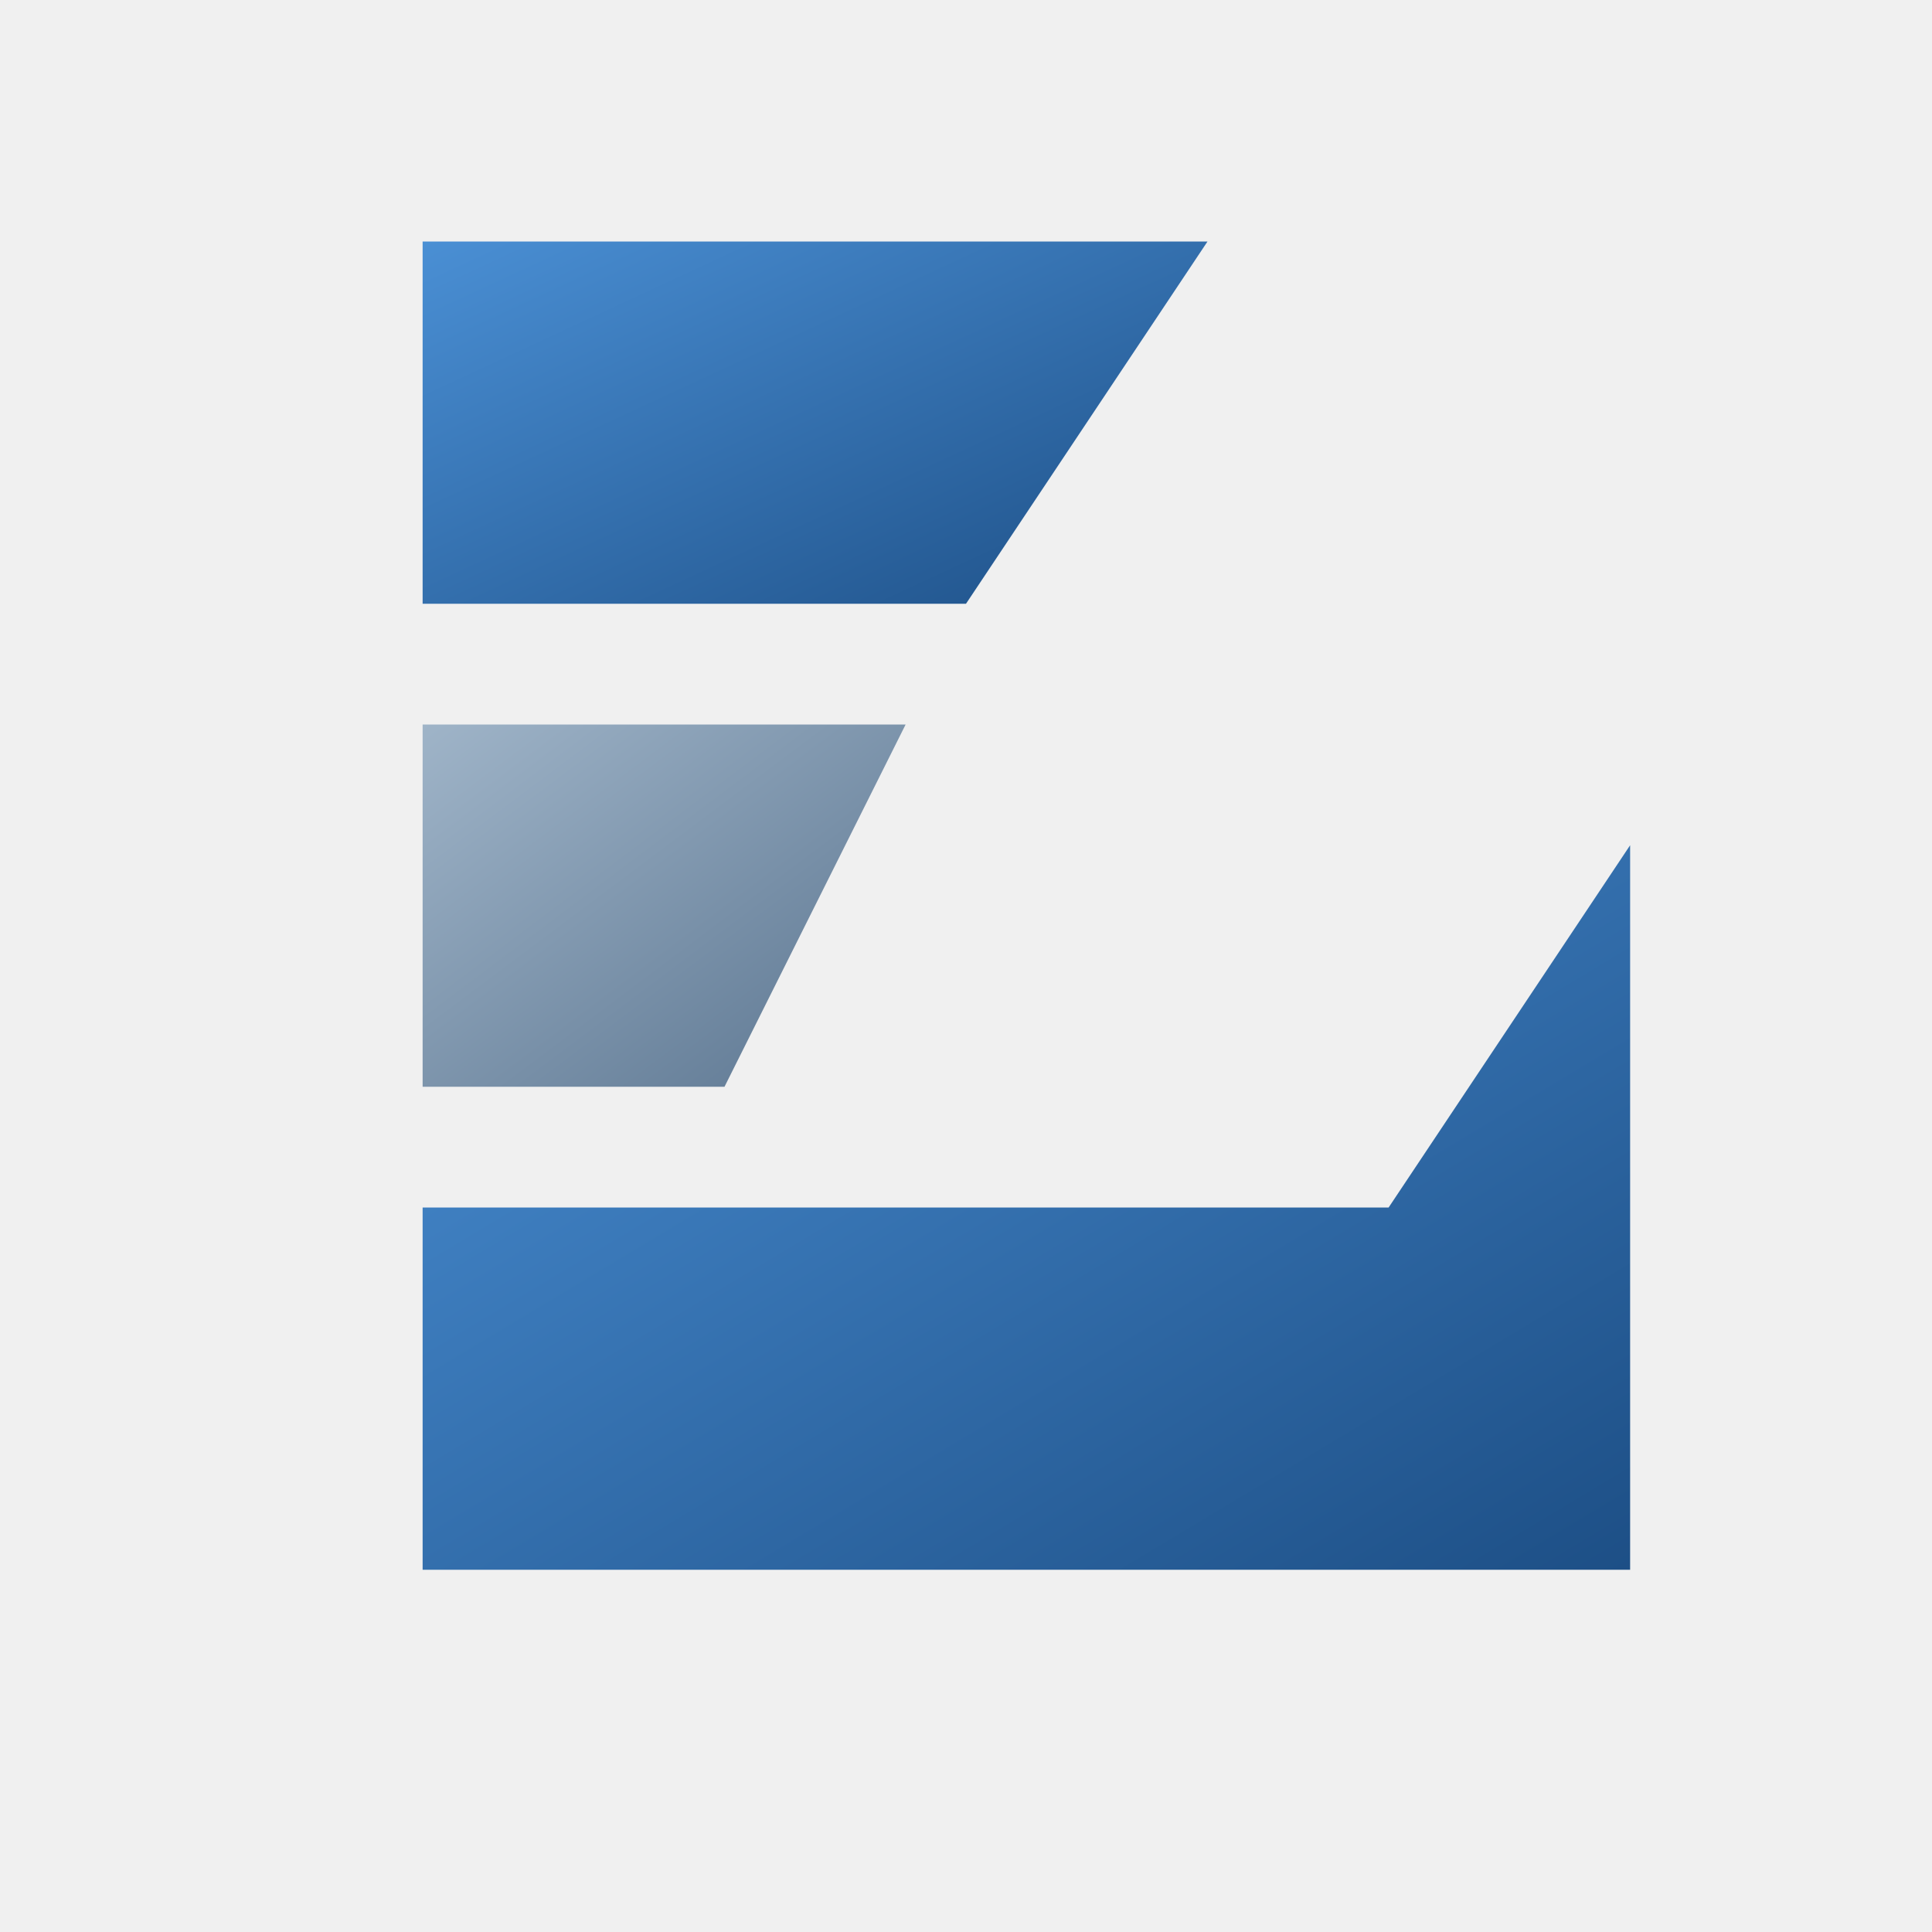
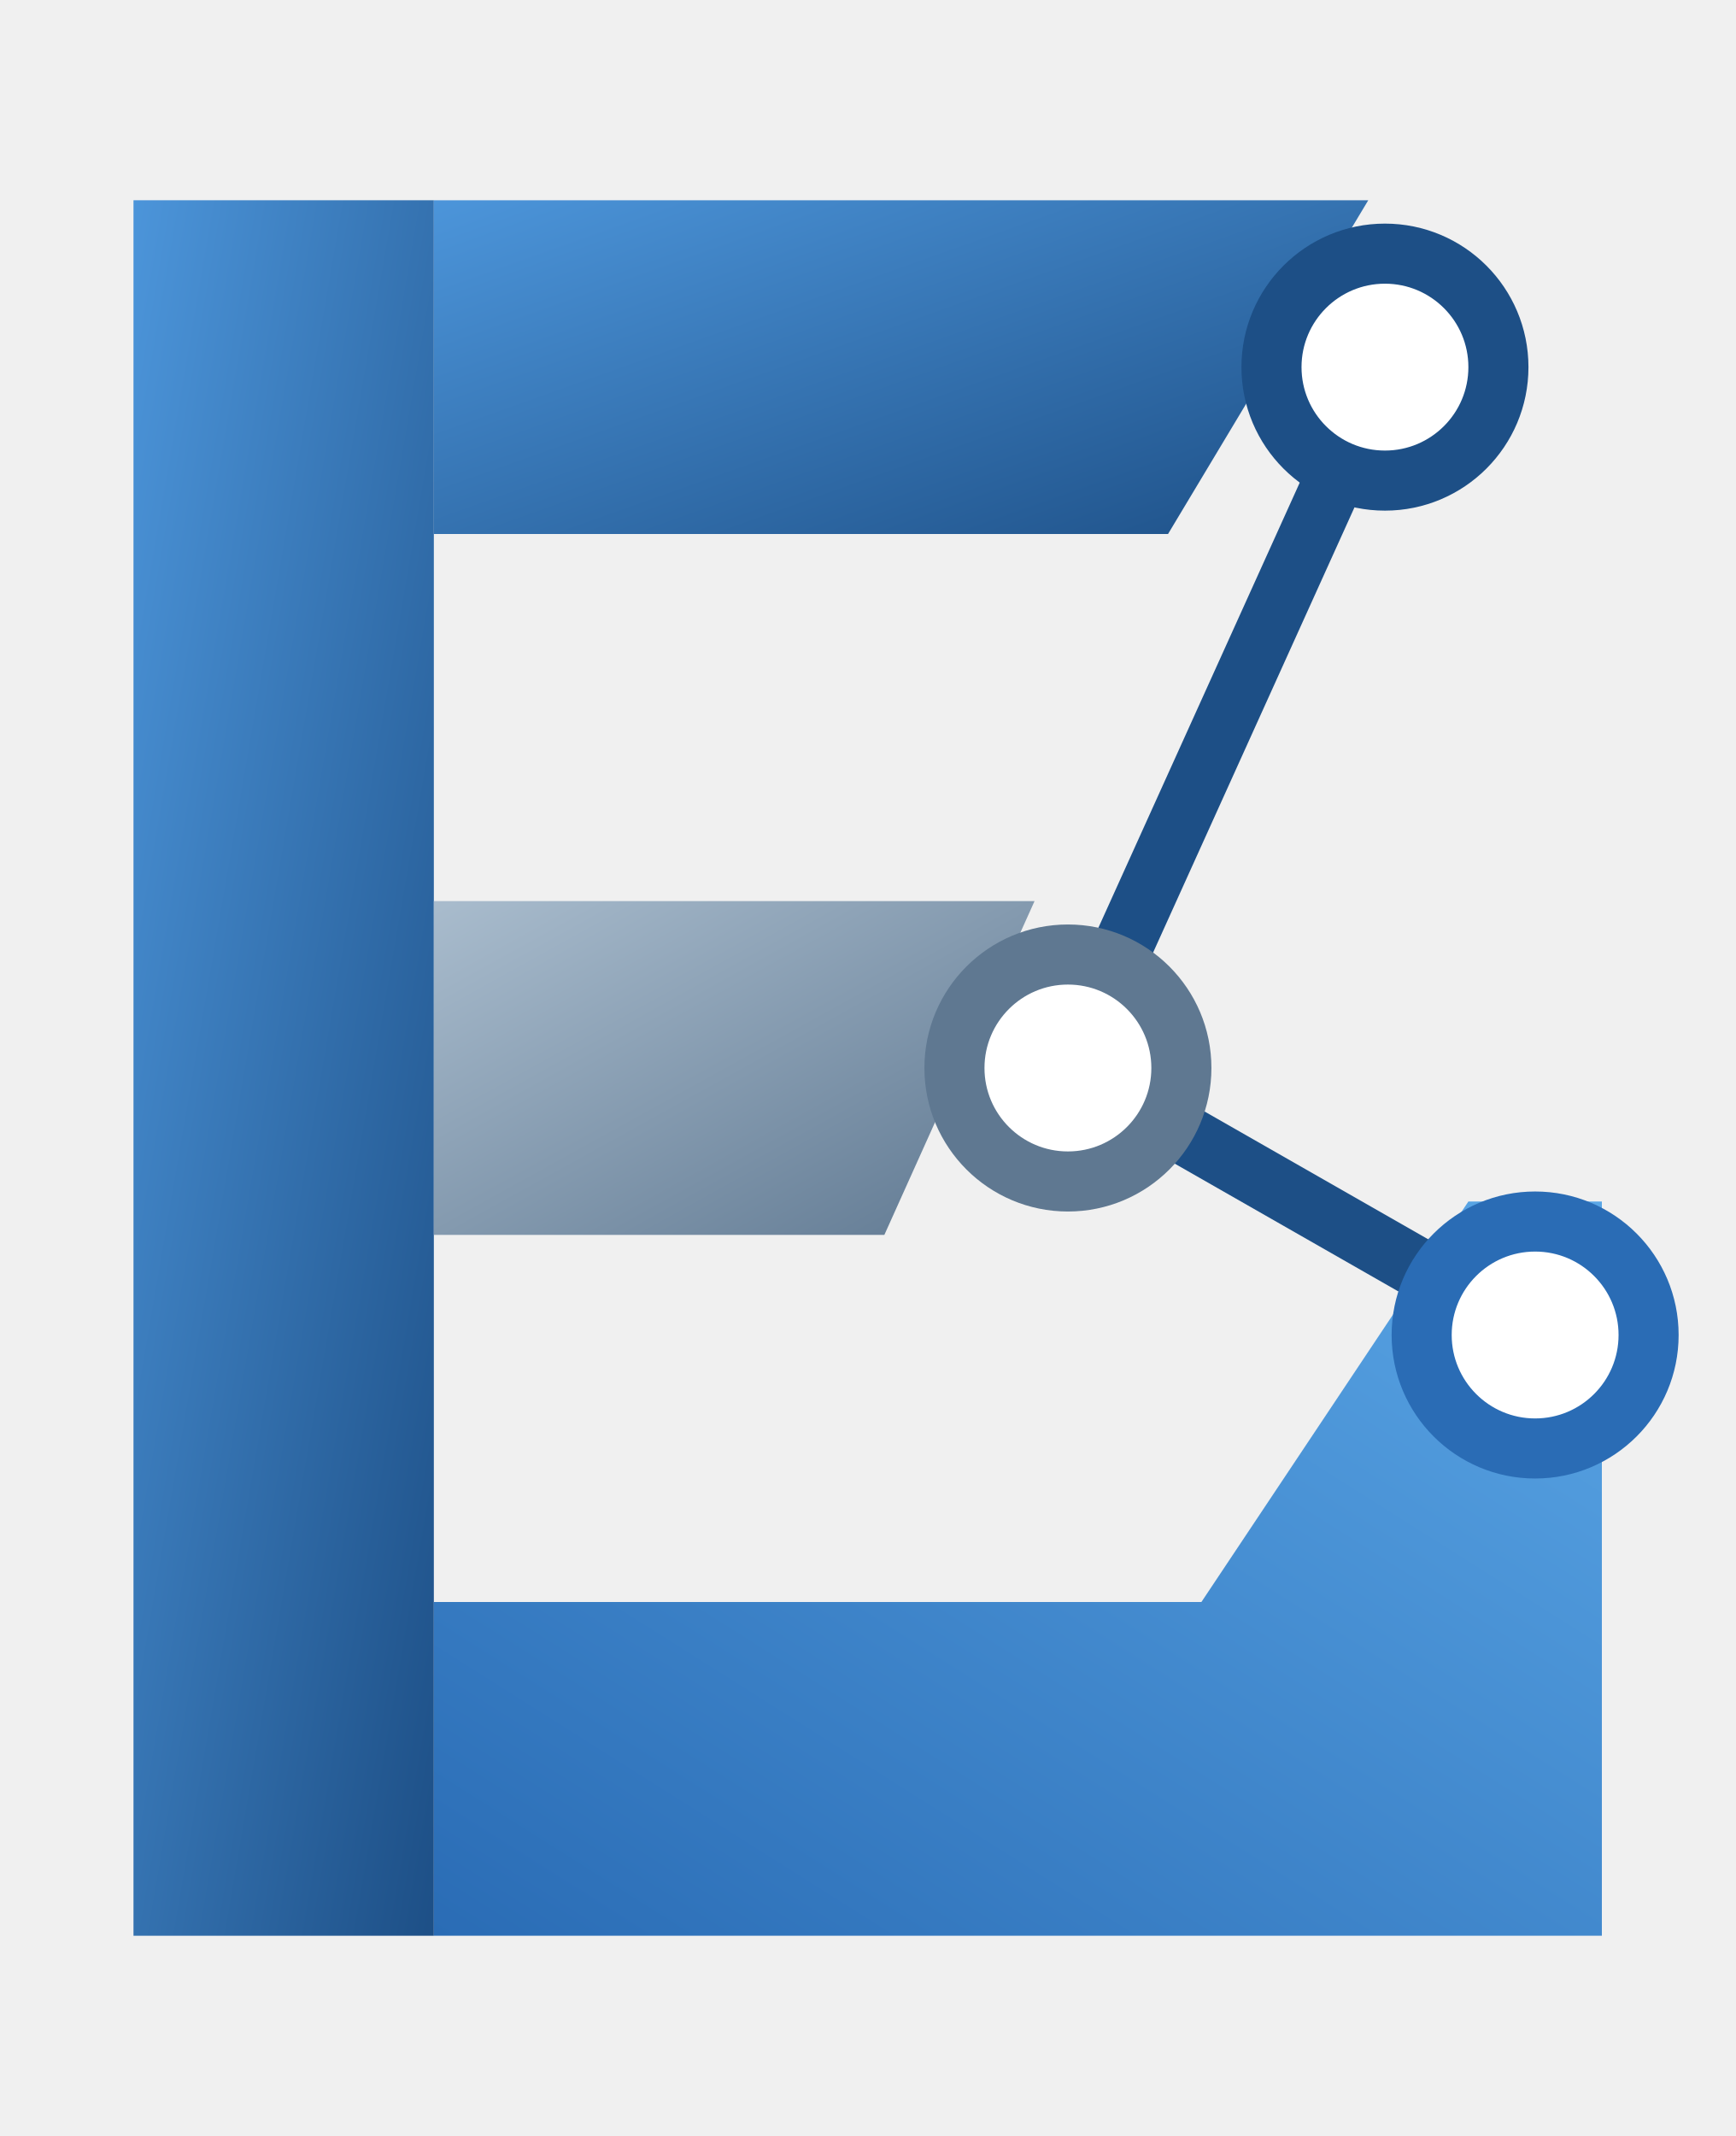
- <svg xmlns="http://www.w3.org/2000/svg" viewBox="0 0 64 64">
+ <svg xmlns="http://www.w3.org/2000/svg" viewBox="0 0 52 64">
  <defs>
-     <linearGradient id="g1" x1="0" y1="0" x2="1" y2="1">
-       <stop offset="0" stop-color="#4a8fd4" />
+     <linearGradient id="a" x1="0" y1="0" x2="1" y2="1">
+       <stop offset="0" stop-color="#4c95da" />
      <stop offset="1" stop-color="#1d4f86" />
    </linearGradient>
-     <linearGradient id="g2" x1="0" y1="0" x2="1" y2="1">
-       <stop offset="0" stop-color="#9fb4c8" />
-       <stop offset="1" stop-color="#5b7590" />
+     <linearGradient id="b" x1="0" y1="0" x2="1" y2="1">
+       <stop offset="0" stop-color="#a9bccd" />
+       <stop offset="1" stop-color="#5f7891" />
+     </linearGradient>
+     <linearGradient id="c" x1="0" y1="1" x2="1" y2="0">
+       <stop offset="0" stop-color="#2a6cb5" />
+       <stop offset="1" stop-color="#5aa6e6" />
    </linearGradient>
  </defs>
-   <path d="M14 8 L40 8 L32 20 L14 20 Z" fill="url(#g1)" />
-   <path d="M14 24 L30 24 L24 36 L14 36 Z" fill="url(#g2)" />
-   <path d="M14 40 L46 40 L54 28 L54 52 L14 52 Z" fill="url(#g1)" />
+   <path d="M4 6 L13 6 L13 58 L4 58 Z" fill="url(#a)" />
+   <path d="M13 6 L41 6 L35 16 L13 16 Z" fill="url(#a)" />
+   <path d="M13 27 L31 27 L26.5 37 L13 37 Z" fill="url(#b)" />
+   <path d="M13 48 L36 48 L44 36 L48 36 L48 58 L13 58 Z" fill="url(#c)" />
+   <path d="M41.5 11 L32 32 L46 40" fill="none" stroke="#1d4f86" stroke-width="1.8" stroke-linecap="round" stroke-linejoin="round" />
+   <circle cx="41.5" cy="11" r="3.4" fill="#fff" stroke="#1d4f86" stroke-width="1.8" />
+   <circle cx="32" cy="32" r="3.4" fill="#fff" stroke="#5f7891" stroke-width="1.8" />
+   <circle cx="46" cy="40" r="3.4" fill="#fff" stroke="#2a6cb5" stroke-width="1.8" />
</svg>
